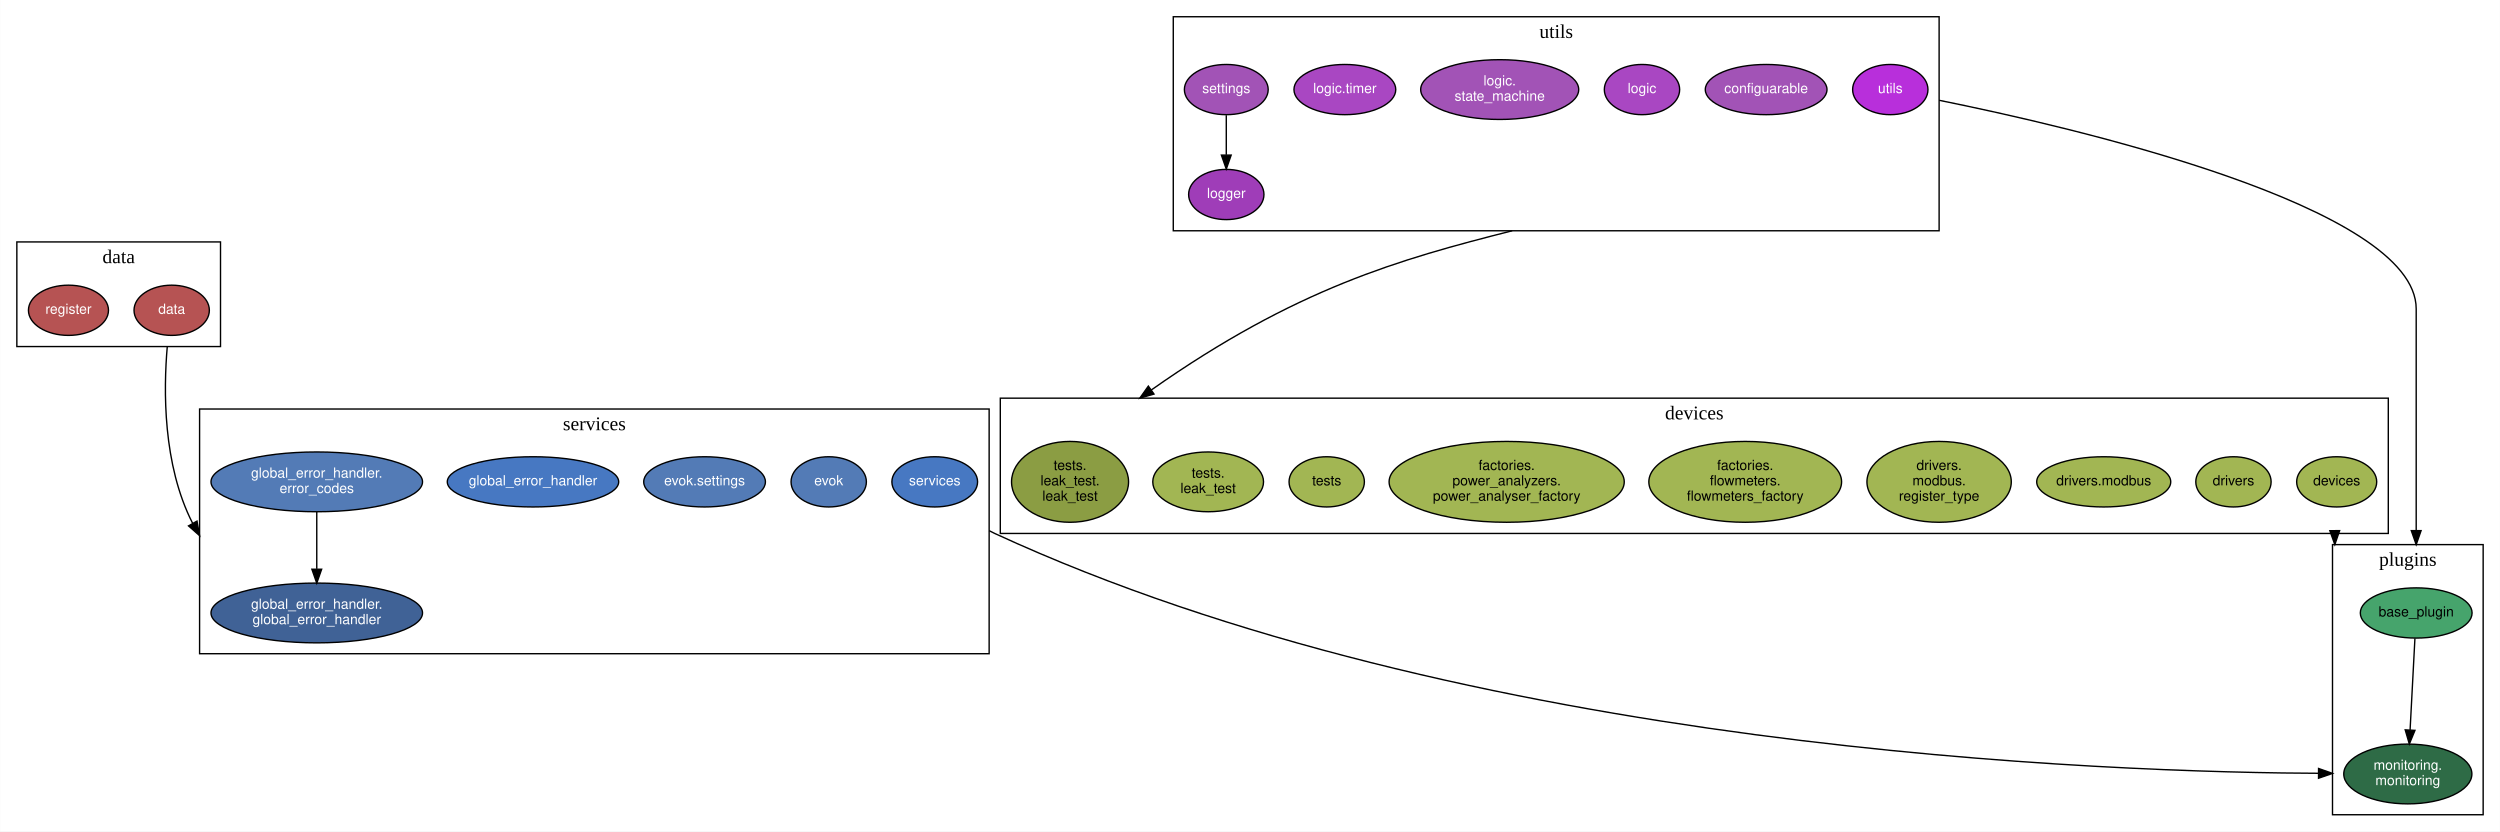
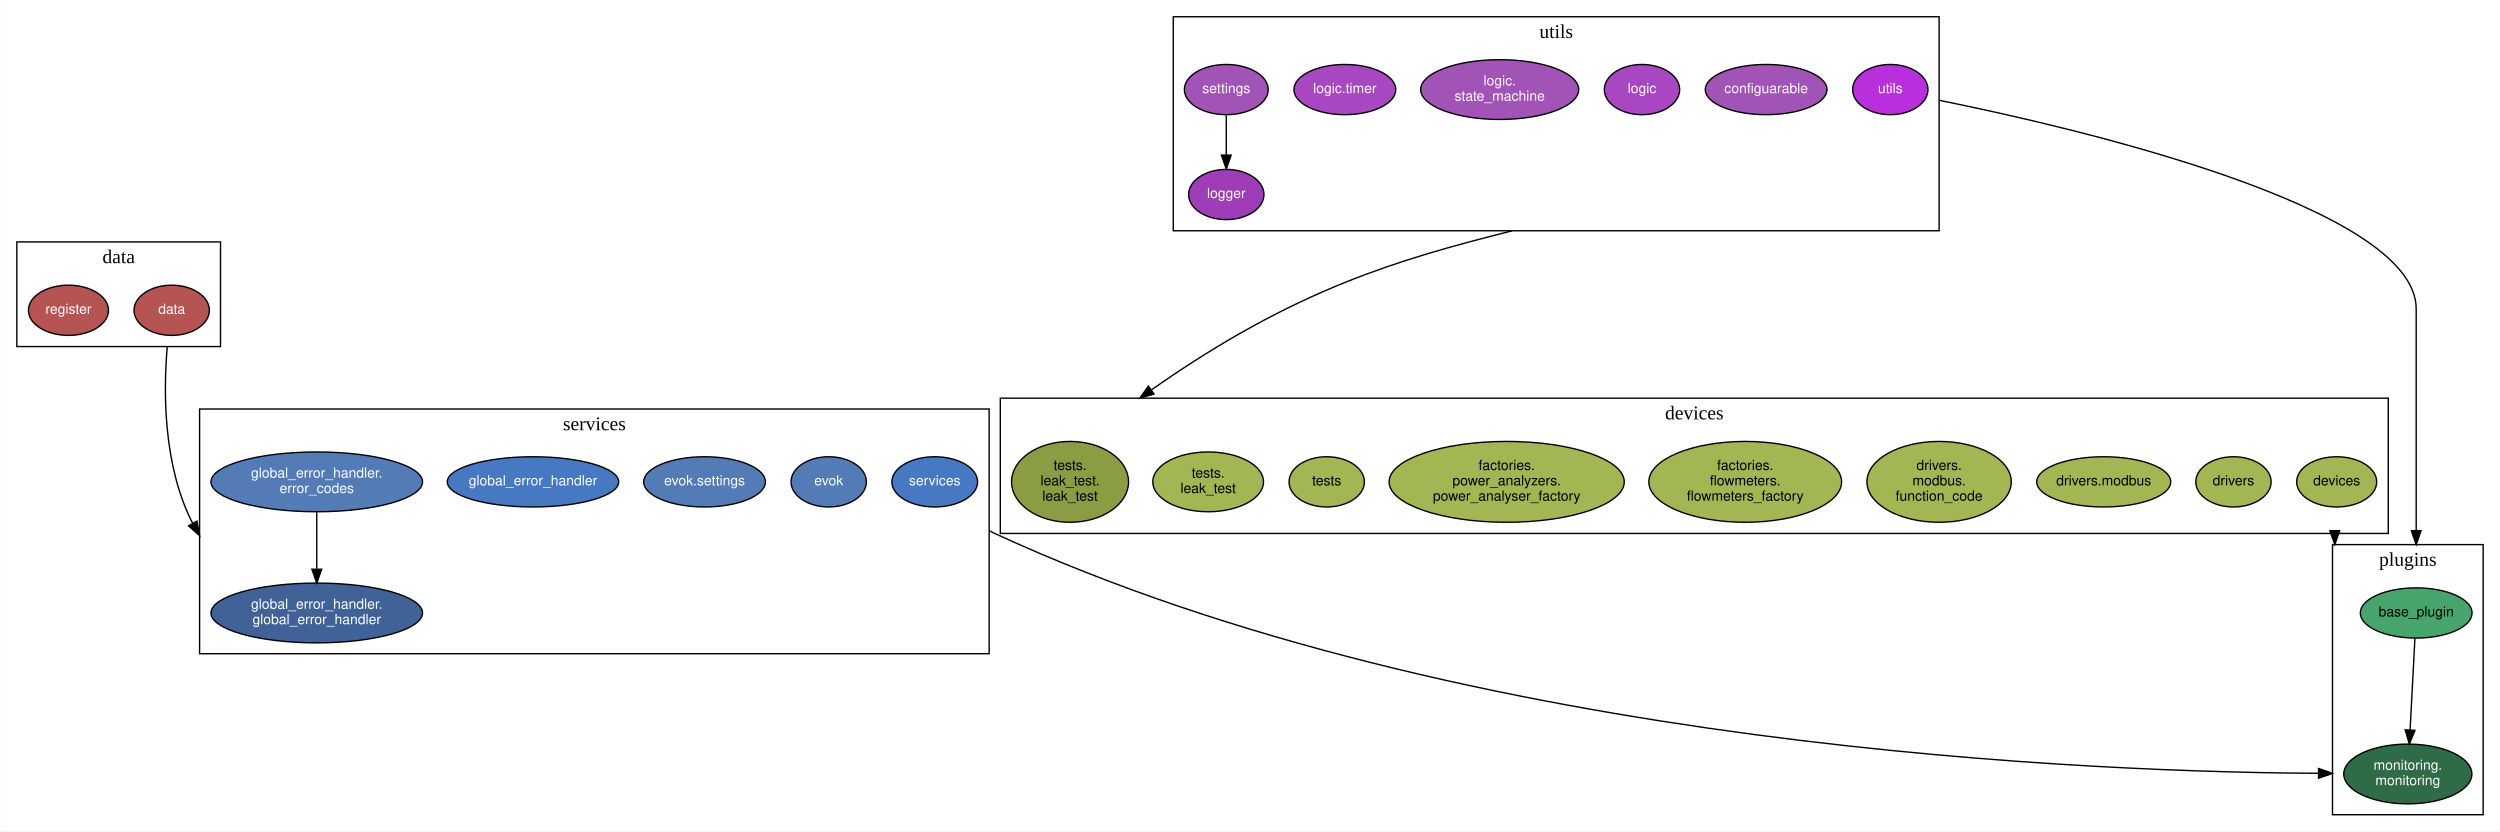
<svg xmlns="http://www.w3.org/2000/svg" width="1792pt" height="596pt" viewBox="0.00 0.00 1792.00 596.05">
  <g id="graph0" class="graph" transform="scale(1 1) rotate(0) translate(4 592.05)">
    <style>.edge&gt;path:hover{stroke-width:8}</style>
    <polygon fill="white" stroke="transparent" points="-4,4 -4,-592.05 1788,-592.05 1788,4 -4,4" />
    <g id="clust2" class="cluster">
      <style>.edge&gt;path:hover{stroke-width:8}</style>
      <polygon fill="none" stroke="black" points="713,-209.64 713,-306.62 1708,-306.62 1708,-209.64 713,-209.64" />
      <text text-anchor="middle" x="1210.5" y="-291.42" font-family="Times New Roman,serif" font-size="14.00">devices</text>
    </g>
    <g id="clust1" class="cluster">
      <style>.edge&gt;path:hover{stroke-width:8}</style>
      <polygon fill="none" stroke="black" points="8,-343.62 8,-418.62 154,-418.62 154,-343.62 8,-343.62" />
      <text text-anchor="middle" x="81" y="-403.42" font-family="Times New Roman,serif" font-size="14.00">data</text>
    </g>
    <g id="clust3" class="cluster">
      <style>.edge&gt;path:hover{stroke-width:8}</style>
      <polygon fill="none" stroke="black" points="1668,-8 1668,-201.64 1776,-201.64 1776,-8 1668,-8" />
      <text text-anchor="middle" x="1722" y="-186.44" font-family="Times New Roman,serif" font-size="14.00">plugins</text>
    </g>
    <g id="clust4" class="cluster">
      <style>.edge&gt;path:hover{stroke-width:8}</style>
      <polygon fill="none" stroke="black" points="139,-123.43 139,-298.84 705,-298.84 705,-123.43 139,-123.43" />
      <text text-anchor="middle" x="422" y="-283.64" font-family="Times New Roman,serif" font-size="14.00">services</text>
    </g>
    <g id="clust5" class="cluster">
      <style>.edge&gt;path:hover{stroke-width:8}</style>
      <polygon fill="none" stroke="black" points="837,-426.62 837,-580.05 1386,-580.05 1386,-426.62 837,-426.62" />
      <text text-anchor="middle" x="1111.5" y="-564.85" font-family="Times New Roman,serif" font-size="14.00">utils</text>
    </g>
    <g id="node1" class="node">
      <style>.edge&gt;path:hover{stroke-width:8}</style>
      <ellipse fill="#b65353" stroke="black" cx="119" cy="-369.62" rx="27" ry="18" />
      <text text-anchor="middle" x="119" y="-367.12" font-family="Helvetica,sans-Serif" font-size="10.00" fill="#ffffff">data</text>
    </g>
    <g id="node19" class="node">
      <style>.edge&gt;path:hover{stroke-width:8}</style>
      <ellipse fill="#406296" stroke="black" cx="223" cy="-152.64" rx="75.82" ry="21.43" />
      <text text-anchor="middle" x="223" y="-155.64" font-family="Helvetica,sans-Serif" font-size="10.00" fill="#ffffff">global_error_handler.</text>
      <text text-anchor="middle" x="223" y="-144.64" font-family="Helvetica,sans-Serif" font-size="10.00" fill="#ffffff">global_error_handler</text>
    </g>
    <g id="edge1" class="edge">
      <style>.edge&gt;path:hover{stroke-width:8}</style>
      <path fill="none" stroke="black" d="M115.84,-343.62C113.14,-312.66 112.52,-258.93 133.97,-217" />
      <polygon fill="#000000" stroke="black" points="137.14,-218.5 139,-208.06 131.05,-215.06 137.14,-218.5" />
    </g>
    <g id="node2" class="node">
      <style>.edge&gt;path:hover{stroke-width:8}</style>
      <ellipse fill="#b65353" stroke="black" cx="45" cy="-369.62" rx="28.69" ry="18" />
      <text text-anchor="middle" x="45" y="-367.12" font-family="Helvetica,sans-Serif" font-size="10.00" fill="#ffffff">register</text>
    </g>
    <g id="node3" class="node">
      <style>.edge&gt;path:hover{stroke-width:8}</style>
      <ellipse fill="#a2b653" stroke="black" cx="1671" cy="-246.63" rx="28.69" ry="18" />
      <text text-anchor="middle" x="1671" y="-244.13" font-family="Helvetica,sans-Serif" font-size="10.00" fill="#000000">devices</text>
    </g>
    <g id="node13" class="node">
      <style>.edge&gt;path:hover{stroke-width:8}</style>
      <ellipse fill="#2e6b46" stroke="black" cx="1722" cy="-37.21" rx="45.92" ry="21.43" />
      <text text-anchor="middle" x="1722" y="-40.21" font-family="Helvetica,sans-Serif" font-size="10.00" fill="#ffffff">monitoring.</text>
      <text text-anchor="middle" x="1722" y="-29.21" font-family="Helvetica,sans-Serif" font-size="10.00" fill="#ffffff">monitoring</text>
    </g>
    <g id="edge2" class="edge">
      <style>.edge&gt;path:hover{stroke-width:8}</style>
      <path fill="none" stroke="black" d="M1669.62,-209.64C1669.63,-207.64 1669.64,-205.64 1669.65,-203.64" />
      <polygon fill="#000000" stroke="black" points="1673.11,-211.65 1669.66,-201.64 1666.11,-211.62 1673.11,-211.65" />
    </g>
    <g id="node4" class="node">
      <style>.edge&gt;path:hover{stroke-width:8}</style>
      <ellipse fill="#a2b653" stroke="black" cx="1597" cy="-246.63" rx="27" ry="18" />
      <text text-anchor="middle" x="1597" y="-244.13" font-family="Helvetica,sans-Serif" font-size="10.00" fill="#000000">drivers</text>
    </g>
    <g id="node5" class="node">
      <style>.edge&gt;path:hover{stroke-width:8}</style>
      <ellipse fill="#a2b653" stroke="black" cx="1504" cy="-246.63" rx="48.04" ry="18" />
      <text text-anchor="middle" x="1504" y="-244.13" font-family="Helvetica,sans-Serif" font-size="10.00" fill="#000000">drivers.modbus</text>
    </g>
    <g id="node6" class="node">
      <style>.edge&gt;path:hover{stroke-width:8}</style>
      <ellipse fill="#a2b653" stroke="black" cx="1386" cy="-246.63" rx="51.74" ry="28.98" />
      <text text-anchor="middle" x="1386" y="-255.13" font-family="Helvetica,sans-Serif" font-size="10.00" fill="#000000">drivers.</text>
      <text text-anchor="middle" x="1386" y="-244.13" font-family="Helvetica,sans-Serif" font-size="10.00" fill="#000000">modbus.</text>
-       <text text-anchor="middle" x="1386" y="-233.13" font-family="Helvetica,sans-Serif" font-size="10.00" fill="#000000">register_type</text>
+       <text text-anchor="middle" x="1386" y="-233.13" font-family="Helvetica,sans-Serif" font-size="10.00" fill="#000000">function_code</text>
    </g>
    <g id="node7" class="node">
      <style>.edge&gt;path:hover{stroke-width:8}</style>
      <ellipse fill="#a2b653" stroke="black" cx="1247" cy="-246.63" rx="69.09" ry="28.98" />
      <text text-anchor="middle" x="1247" y="-255.13" font-family="Helvetica,sans-Serif" font-size="10.00" fill="#000000">factories.</text>
      <text text-anchor="middle" x="1247" y="-244.13" font-family="Helvetica,sans-Serif" font-size="10.00" fill="#000000">flowmeters.</text>
      <text text-anchor="middle" x="1247" y="-233.13" font-family="Helvetica,sans-Serif" font-size="10.00" fill="#000000">flowmeters_factory</text>
    </g>
    <g id="node8" class="node">
      <style>.edge&gt;path:hover{stroke-width:8}</style>
      <ellipse fill="#a2b653" stroke="black" cx="1076" cy="-246.63" rx="84.29" ry="28.98" />
      <text text-anchor="middle" x="1076" y="-255.13" font-family="Helvetica,sans-Serif" font-size="10.00" fill="#000000">factories.</text>
      <text text-anchor="middle" x="1076" y="-244.13" font-family="Helvetica,sans-Serif" font-size="10.00" fill="#000000">power_analyzers.</text>
      <text text-anchor="middle" x="1076" y="-233.13" font-family="Helvetica,sans-Serif" font-size="10.00" fill="#000000">power_analyser_factory</text>
    </g>
    <g id="node9" class="node">
      <style>.edge&gt;path:hover{stroke-width:8}</style>
      <ellipse fill="#a2b653" stroke="black" cx="947" cy="-246.63" rx="27" ry="18" />
      <text text-anchor="middle" x="947" y="-244.13" font-family="Helvetica,sans-Serif" font-size="10.00" fill="#000000">tests</text>
    </g>
    <g id="node10" class="node">
      <style>.edge&gt;path:hover{stroke-width:8}</style>
      <ellipse fill="#a2b653" stroke="black" cx="862" cy="-246.63" rx="39.7" ry="21.43" />
      <text text-anchor="middle" x="862" y="-249.63" font-family="Helvetica,sans-Serif" font-size="10.00" fill="#000000">tests.</text>
      <text text-anchor="middle" x="862" y="-238.63" font-family="Helvetica,sans-Serif" font-size="10.00" fill="#000000">leak_test</text>
    </g>
    <g id="node11" class="node">
      <style>.edge&gt;path:hover{stroke-width:8}</style>
      <ellipse fill="#8b9d43" stroke="black" cx="763" cy="-246.63" rx="41.94" ry="28.98" />
      <text text-anchor="middle" x="763" y="-255.13" font-family="Helvetica,sans-Serif" font-size="10.00" fill="#000000">tests.</text>
      <text text-anchor="middle" x="763" y="-244.13" font-family="Helvetica,sans-Serif" font-size="10.00" fill="#000000">leak_test.</text>
      <text text-anchor="middle" x="763" y="-233.13" font-family="Helvetica,sans-Serif" font-size="10.00" fill="#000000">leak_test</text>
    </g>
    <g id="node12" class="node">
      <style>.edge&gt;path:hover{stroke-width:8}</style>
      <ellipse fill="#46a46c" stroke="black" cx="1728" cy="-152.64" rx="40.06" ry="18" />
      <text text-anchor="middle" x="1728" y="-150.14" font-family="Helvetica,sans-Serif" font-size="10.00" fill="#000000">base_plugin</text>
    </g>
    <g id="edge3" class="edge">
      <style>.edge&gt;path:hover{stroke-width:8}</style>
      <path fill="none" stroke="black" d="M1727.09,-134.41C1726.17,-117.02 1724.73,-89.8 1723.62,-68.75" />
      <polygon fill="#000000" stroke="black" points="1727.11,-68.48 1723.08,-58.68 1720.12,-68.85 1727.11,-68.48" />
    </g>
    <g id="node14" class="node">
      <style>.edge&gt;path:hover{stroke-width:8}</style>
      <ellipse fill="#4778c2" stroke="black" cx="666" cy="-246.63" rx="30.72" ry="18" />
      <text text-anchor="middle" x="666" y="-244.13" font-family="Helvetica,sans-Serif" font-size="10.00" fill="#ffffff">services</text>
    </g>
    <g id="edge4" class="edge">
      <style>.edge&gt;path:hover{stroke-width:8}</style>
      <path fill="none" stroke="black" d="M705,-211.65C706.32,-210.93 707.66,-210.26 709,-209.64 1046.82,-53.78 1506.64,-38.1 1665.38,-37.64" />
      <polygon fill="#000000" stroke="black" points="1658.01,-41.16 1668,-37.63 1657.99,-34.16 1658.01,-41.16" />
    </g>
    <g id="node15" class="node">
      <style>.edge&gt;path:hover{stroke-width:8}</style>
      <ellipse fill="#537bb6" stroke="black" cx="590" cy="-246.63" rx="27" ry="18" />
      <text text-anchor="middle" x="590" y="-244.13" font-family="Helvetica,sans-Serif" font-size="10.00" fill="#ffffff">evok</text>
    </g>
    <g id="node16" class="node">
      <style>.edge&gt;path:hover{stroke-width:8}</style>
      <ellipse fill="#537bb6" stroke="black" cx="501" cy="-246.63" rx="43.62" ry="18" />
      <text text-anchor="middle" x="501" y="-244.13" font-family="Helvetica,sans-Serif" font-size="10.00" fill="#ffffff">evok.settings</text>
    </g>
    <g id="node17" class="node">
      <style>.edge&gt;path:hover{stroke-width:8}</style>
      <ellipse fill="#4778c2" stroke="black" cx="378" cy="-246.63" rx="61.44" ry="18" />
      <text text-anchor="middle" x="378" y="-244.13" font-family="Helvetica,sans-Serif" font-size="10.00" fill="#ffffff">global_error_handler</text>
    </g>
    <g id="node18" class="node">
      <style>.edge&gt;path:hover{stroke-width:8}</style>
      <ellipse fill="#537bb6" stroke="black" cx="223" cy="-246.63" rx="75.82" ry="21.43" />
      <text text-anchor="middle" x="223" y="-249.63" font-family="Helvetica,sans-Serif" font-size="10.00" fill="#ffffff">global_error_handler.</text>
      <text text-anchor="middle" x="223" y="-238.63" font-family="Helvetica,sans-Serif" font-size="10.00" fill="#ffffff">error_codes</text>
    </g>
    <g id="edge5" class="edge">
      <style>.edge&gt;path:hover{stroke-width:8}</style>
      <path fill="none" stroke="black" d="M223,-225.22C223,-213.19 223,-197.73 223,-184.27" />
      <polygon fill="#000000" stroke="black" points="226.5,-184 223,-174 219.5,-184 226.5,-184" />
    </g>
    <g id="node20" class="node">
      <style>.edge&gt;path:hover{stroke-width:8}</style>
      <ellipse fill="#b82fdb" stroke="black" cx="1351" cy="-527.84" rx="27" ry="18" />
      <text text-anchor="middle" x="1351" y="-525.34" font-family="Helvetica,sans-Serif" font-size="10.00" fill="#ffffff">utils</text>
    </g>
    <g id="edge6" class="edge">
      <style>.edge&gt;path:hover{stroke-width:8}</style>
      <path fill="none" stroke="black" d="M1079.95,-426.62C999.03,-406.08 924.9,-385.38 821.22,-312.47" />
      <polygon fill="#000000" stroke="black" points="823.18,-309.57 813,-306.62 819.12,-315.27 823.18,-309.57" />
    </g>
    <g id="edge7" class="edge">
      <style>.edge&gt;path:hover{stroke-width:8}</style>
      <path fill="none" stroke="black" d="M1386,-520.15C1479.49,-501.29 1728,-444.25 1728,-370.62 1728,-370.62 1728,-370.62 1728,-314.62 1728,-280.51 1728,-242.33 1728,-211.71" />
      <polygon fill="#000000" stroke="black" points="1731.5,-211.64 1728,-201.64 1724.5,-211.64 1731.5,-211.64" />
    </g>
    <g id="node21" class="node">
      <style>.edge&gt;path:hover{stroke-width:8}</style>
      <ellipse fill="#a253b6" stroke="black" cx="1262" cy="-527.84" rx="43.62" ry="18" />
      <text text-anchor="middle" x="1262" y="-525.34" font-family="Helvetica,sans-Serif" font-size="10.00" fill="#ffffff">configuarable</text>
    </g>
    <g id="node22" class="node">
      <style>.edge&gt;path:hover{stroke-width:8}</style>
      <ellipse fill="#9f3db8" stroke="black" cx="875" cy="-452.62" rx="27" ry="18" />
      <text text-anchor="middle" x="875" y="-450.12" font-family="Helvetica,sans-Serif" font-size="10.00" fill="#ffffff">logger</text>
    </g>
    <g id="node23" class="node">
      <style>.edge&gt;path:hover{stroke-width:8}</style>
      <ellipse fill="#a947c2" stroke="black" cx="1173" cy="-527.84" rx="27" ry="18" />
      <text text-anchor="middle" x="1173" y="-525.34" font-family="Helvetica,sans-Serif" font-size="10.00" fill="#ffffff">logic</text>
    </g>
    <g id="node24" class="node">
      <style>.edge&gt;path:hover{stroke-width:8}</style>
      <ellipse fill="#a253b6" stroke="black" cx="1071" cy="-527.84" rx="56.64" ry="21.43" />
      <text text-anchor="middle" x="1071" y="-530.84" font-family="Helvetica,sans-Serif" font-size="10.00" fill="#ffffff">logic.</text>
      <text text-anchor="middle" x="1071" y="-519.84" font-family="Helvetica,sans-Serif" font-size="10.00" fill="#ffffff">state_machine</text>
    </g>
    <g id="node25" class="node">
      <style>.edge&gt;path:hover{stroke-width:8}</style>
      <ellipse fill="#a947c2" stroke="black" cx="960" cy="-527.84" rx="36.49" ry="18" />
      <text text-anchor="middle" x="960" y="-525.34" font-family="Helvetica,sans-Serif" font-size="10.00" fill="#ffffff">logic.timer</text>
    </g>
    <g id="node26" class="node">
      <style>.edge&gt;path:hover{stroke-width:8}</style>
      <ellipse fill="#a253b6" stroke="black" cx="875" cy="-527.84" rx="30.04" ry="18" />
      <text text-anchor="middle" x="875" y="-525.34" font-family="Helvetica,sans-Serif" font-size="10.00" fill="#ffffff">settings</text>
    </g>
    <g id="edge8" class="edge">
      <style>.edge&gt;path:hover{stroke-width:8}</style>
      <path fill="none" stroke="black" d="M875,-509.49C875,-501.01 875,-490.6 875,-481.08" />
      <polygon fill="#000000" stroke="black" points="878.5,-480.85 875,-470.85 871.5,-480.85 878.5,-480.85" />
    </g>
  </g>
</svg>
